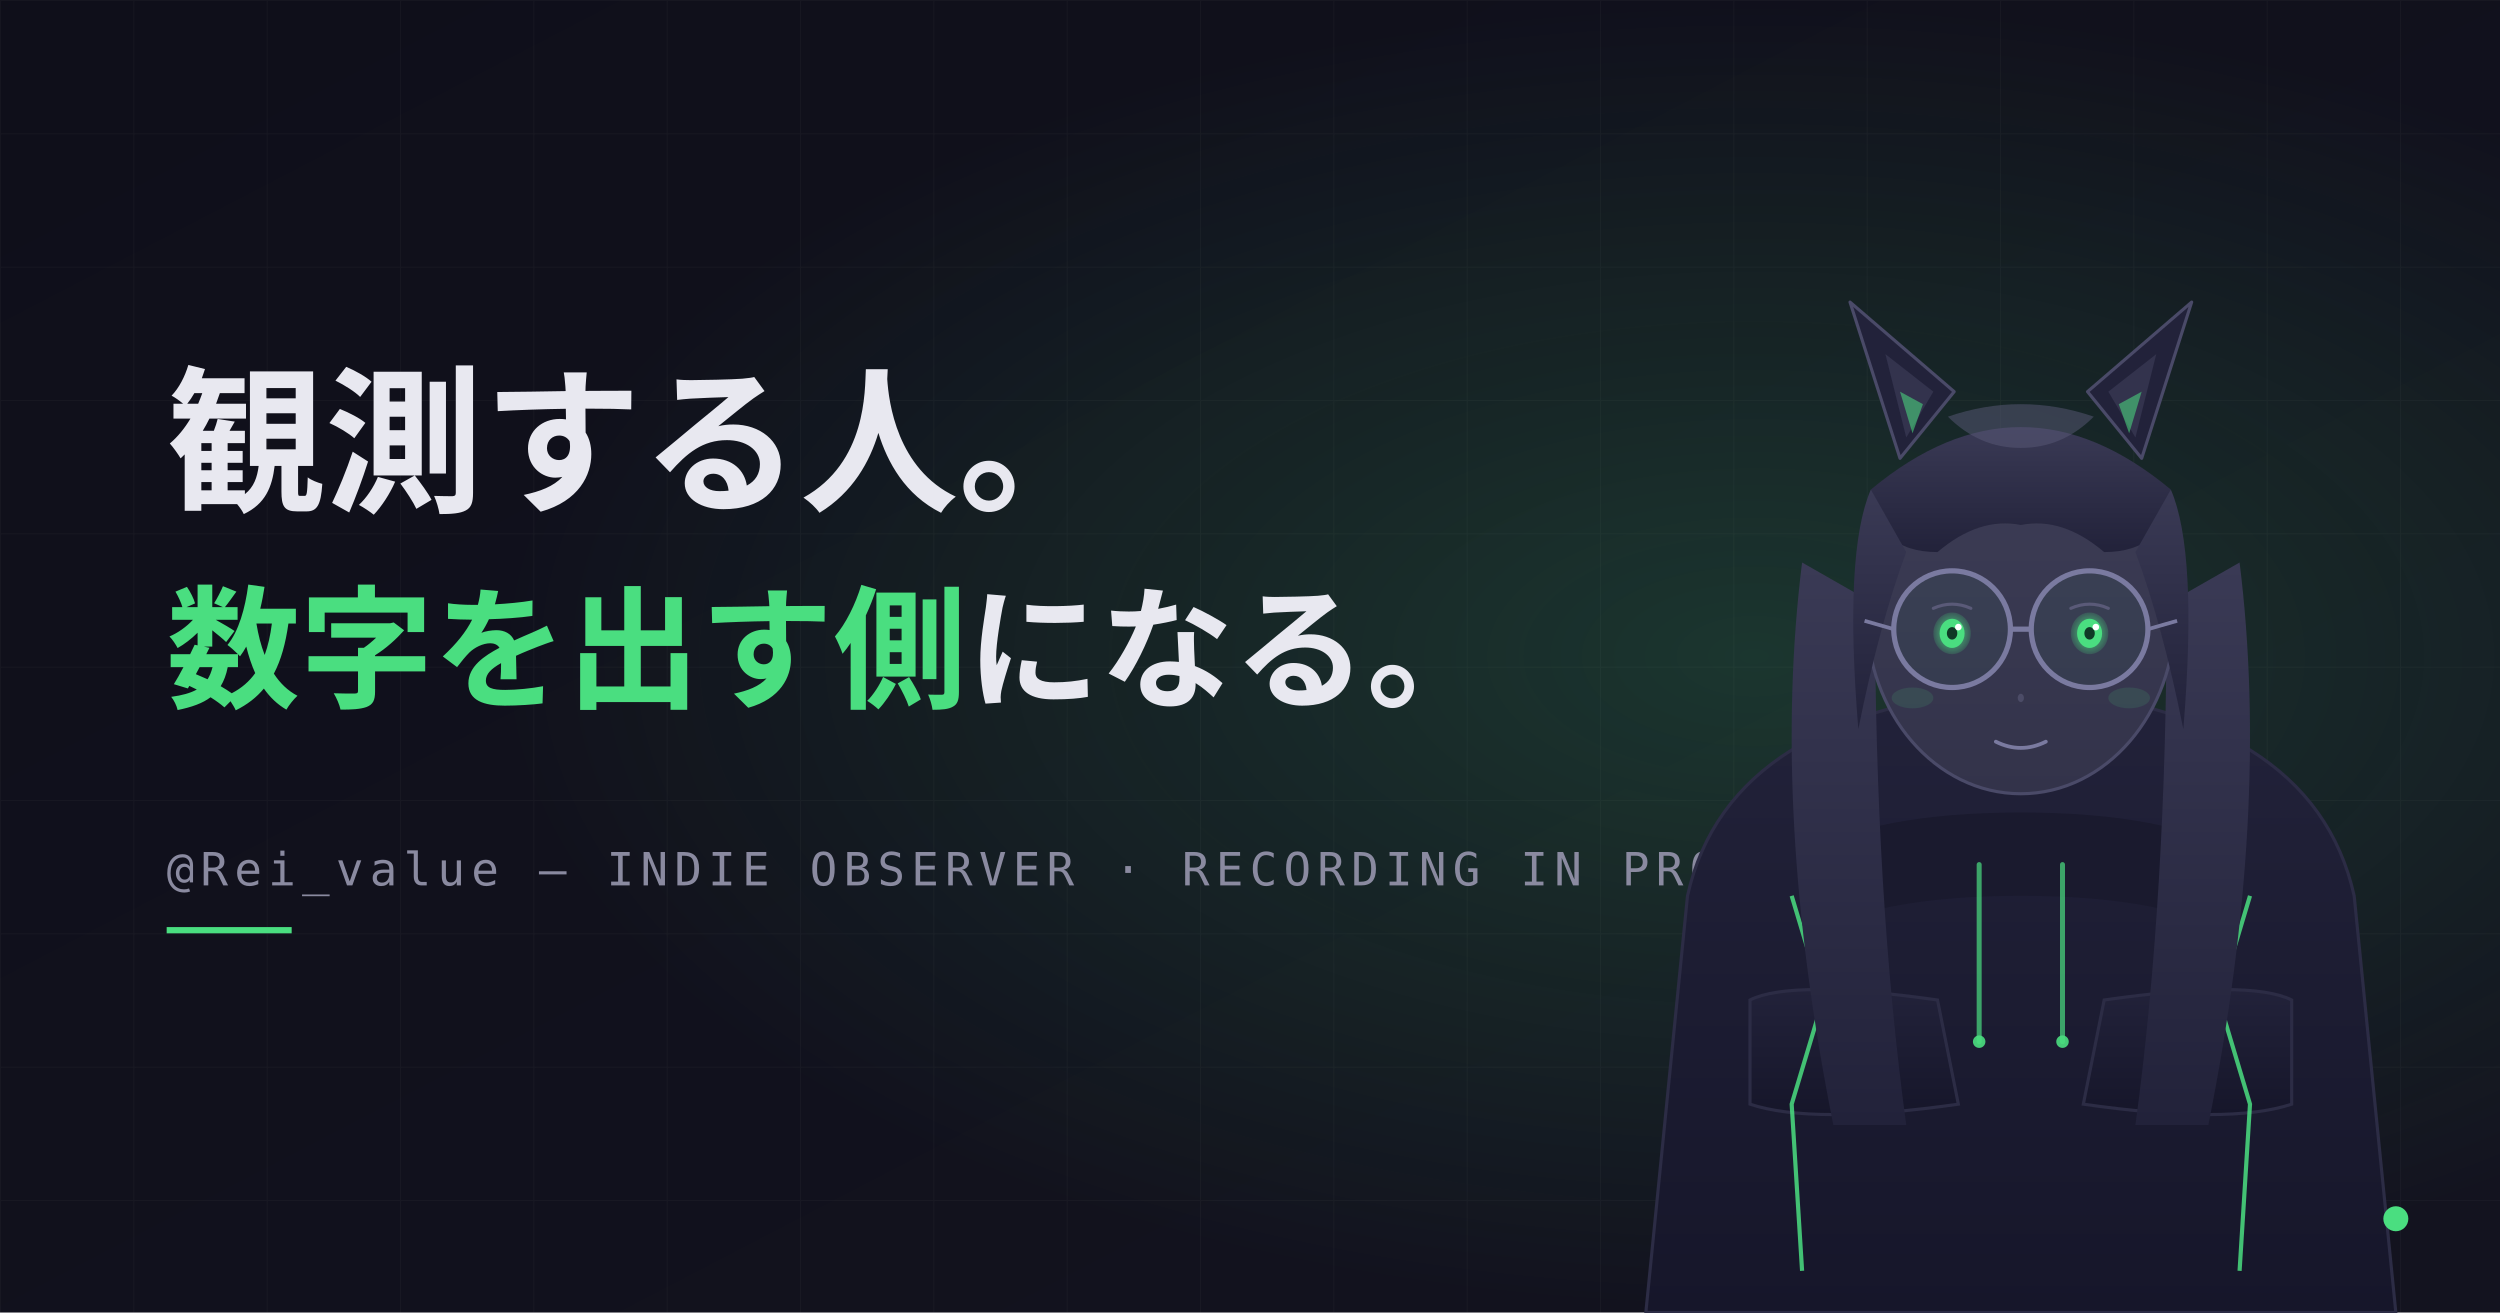
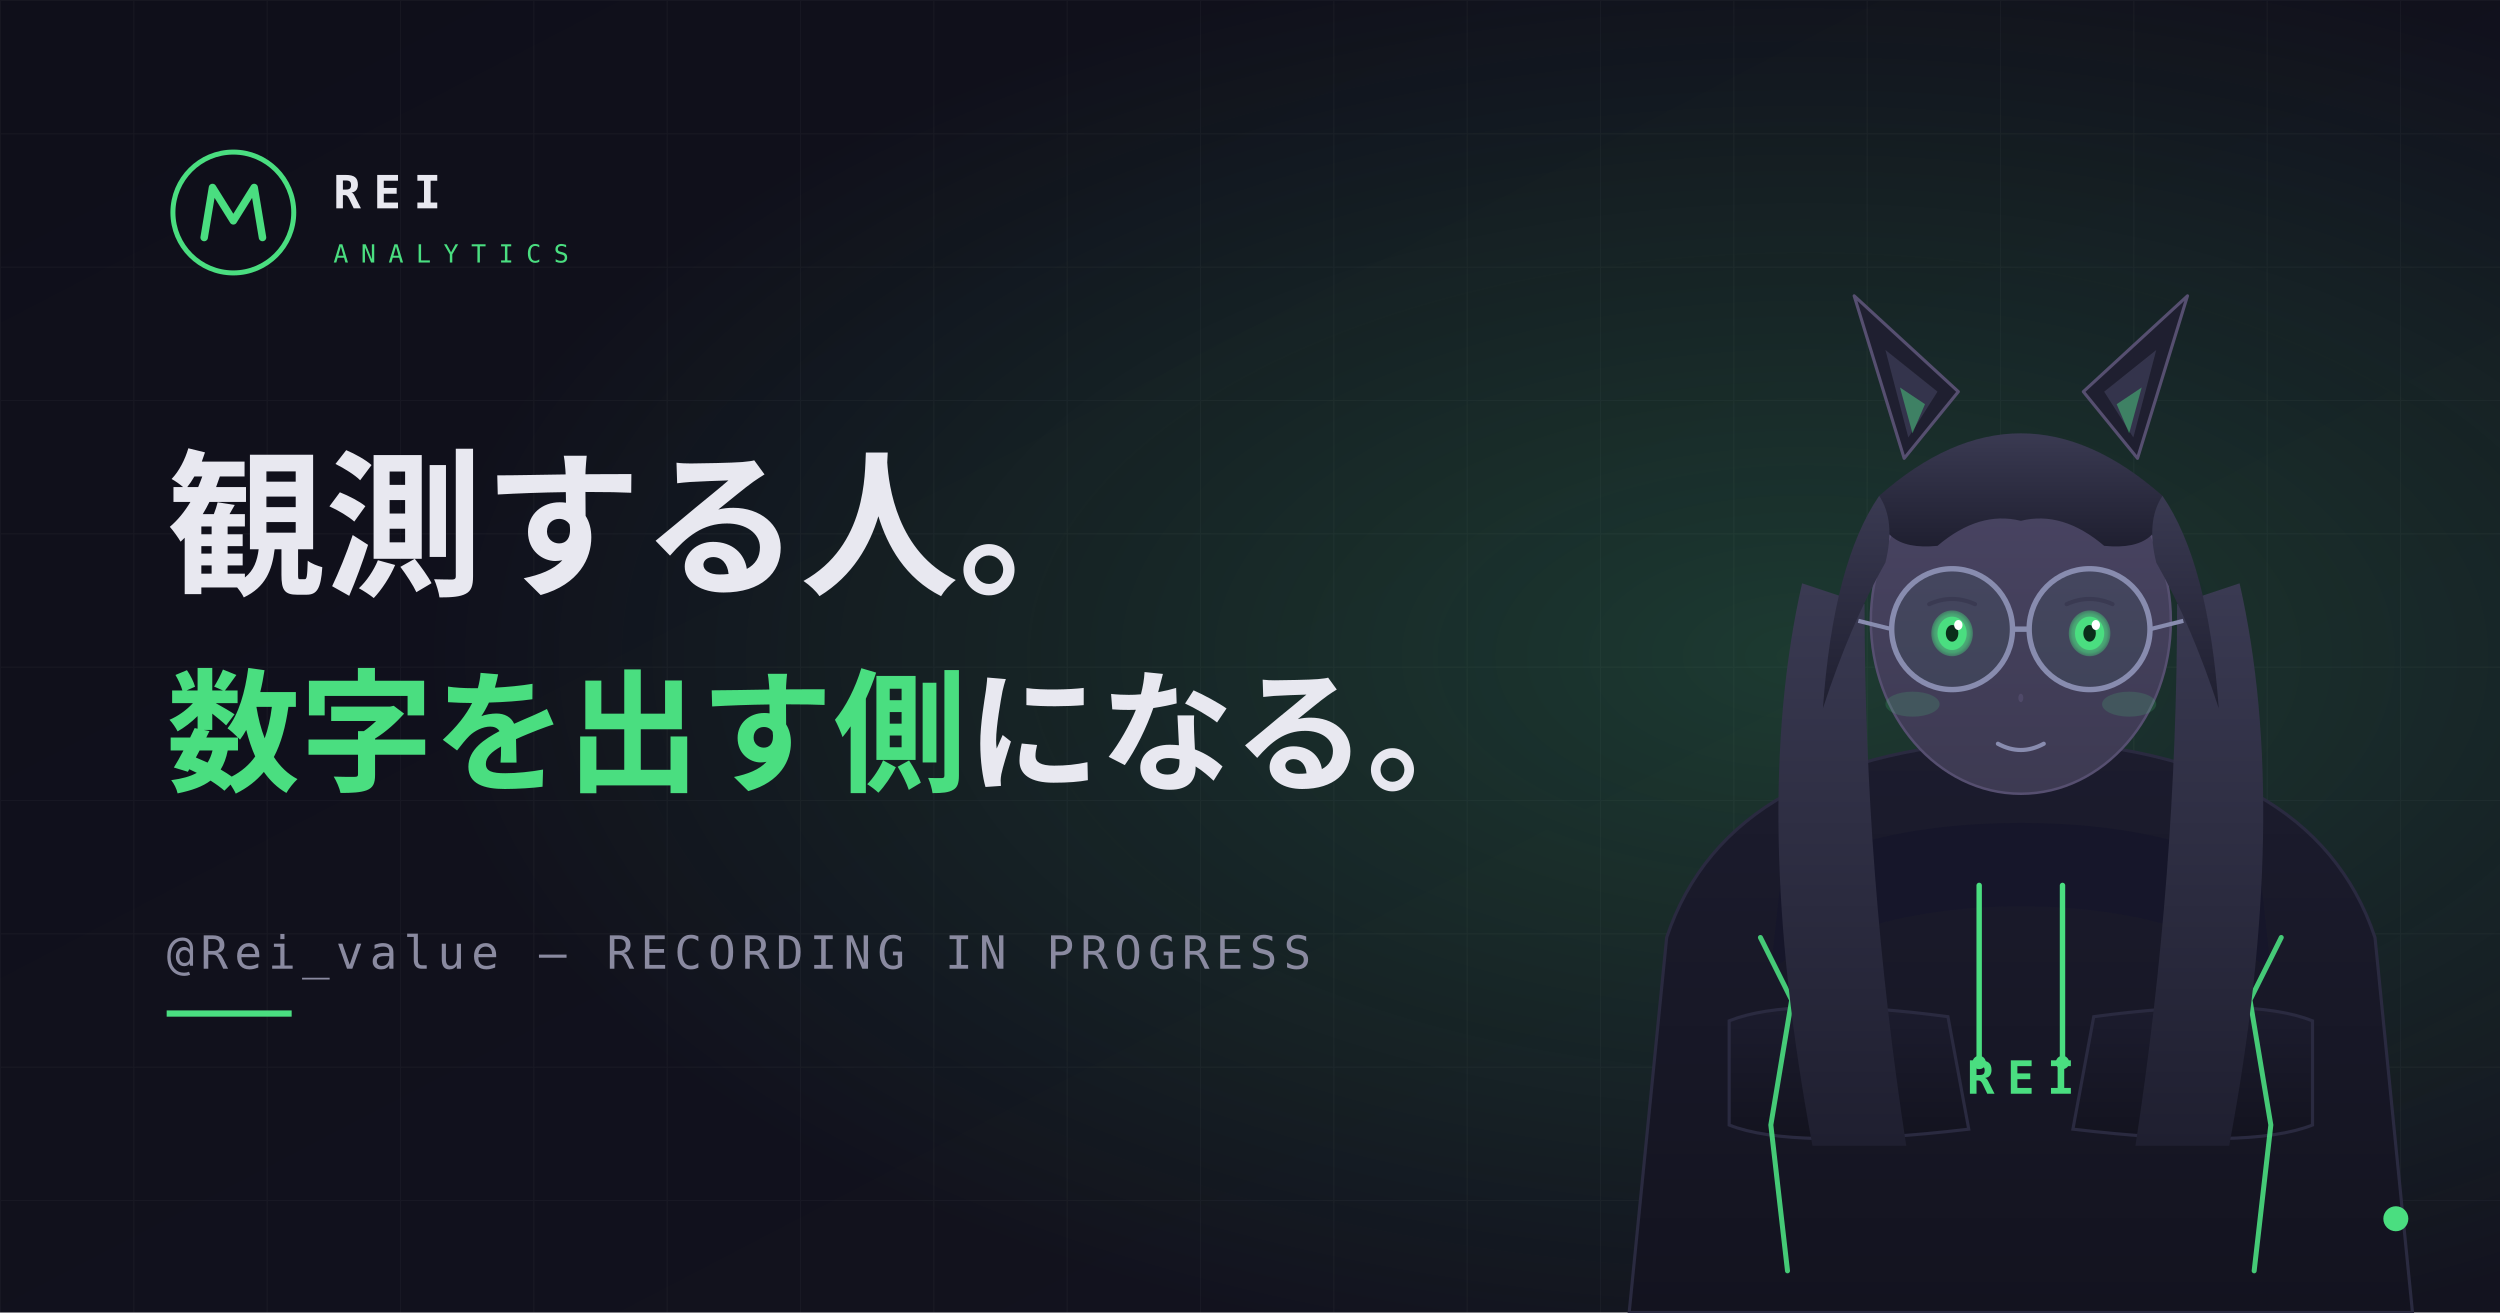
<svg xmlns="http://www.w3.org/2000/svg" viewBox="0 0 1200 630" width="1200" height="630">
  <defs>
    <linearGradient id="bg" x1="0" y1="0" x2="1" y2="1">
      <stop offset="0" stop-color="#0f0f1a" />
      <stop offset="1" stop-color="#13131f" />
    </linearGradient>
-     <radialGradient id="glow" cx="0.7" cy="0.5" r="0.5">
-       <stop offset="0" stop-color="#4ade80" stop-opacity="0.18" />
+     <radialGradient id="glow" cx="0.72" cy="0.5" r="0.55">
+       <stop offset="0" stop-color="#4ade80" stop-opacity="0.20" />
      <stop offset="1" stop-color="#4ade80" stop-opacity="0" />
    </radialGradient>
    <pattern id="gridOg" x="0" y="0" width="64" height="64" patternUnits="userSpaceOnUse">
-       <path d="M 64 0 L 0 0 0 64" stroke="rgba(255,255,255,0.03)" stroke-width="1" fill="none" />
+       <path d="M 64 0 L 0 0 0 64" stroke="rgba(255,255,255,0.035)" stroke-width="1" fill="none" />
    </pattern>
-     <linearGradient id="hairGradOg" x1="0" y1="0" x2="0" y2="1">
-       <stop offset="0" stop-color="#3a3a55" />
-       <stop offset="1" stop-color="#22223a" />
+     <linearGradient id="hairOg" x1="0" y1="0" x2="0" y2="1">
+       <stop offset="0" stop-color="#3a3a52" />
+       <stop offset="1" stop-color="#1f1f30" />
    </linearGradient>
-     <linearGradient id="hoodGradOg" x1="0" y1="0" x2="0" y2="1">
-       <stop offset="0" stop-color="#22223a" />
-       <stop offset="1" stop-color="#16162a" />
+     <linearGradient id="hoodOg" x1="0" y1="0" x2="0" y2="1">
+       <stop offset="0" stop-color="#1c1c2e" />
+       <stop offset="1" stop-color="#13131f" />
    </linearGradient>
-     <linearGradient id="faceGradOg" x1="0" y1="0" x2="0" y2="1">
-       <stop offset="0" stop-color="#3d3d56" />
-       <stop offset="1" stop-color="#33334a" />
+     <linearGradient id="faceOg" x1="0" y1="0" x2="0" y2="1">
+       <stop offset="0" stop-color="#4a4564" />
+       <stop offset="1" stop-color="#3d3a52" />
    </linearGradient>
-     <radialGradient id="eyeGlowOg" cx="0.5" cy="0.5" r="0.6">
-       <stop offset="0" stop-color="#4ade80" stop-opacity="1" />
-       <stop offset="0.6" stop-color="#4ade80" stop-opacity="0.4" />
+     <radialGradient id="eyeOg" cx="0.5" cy="0.5" r="0.6">
+       <stop offset="0" stop-color="#7df0a8" stop-opacity="1" />
+       <stop offset="0.7" stop-color="#4ade80" stop-opacity="0.6" />
      <stop offset="1" stop-color="#4ade80" stop-opacity="0" />
    </radialGradient>
  </defs>
  <rect width="1200" height="630" fill="url(#bg)" />
  <rect width="1200" height="630" fill="url(#gridOg)" />
  <rect width="1200" height="630" fill="url(#glow)" />
-   <text x="80" y="240" font-family="'Noto Serif JP', serif" font-size="76" font-weight="700" fill="#e8e8f0">観測する人。</text>
-   <text x="80" y="335" font-family="'Noto Sans JP', sans-serif" font-size="64" font-weight="900" fill="#e8e8f0">
+   <g transform="translate(80, 70)">
+     <circle cx="32" cy="32" r="29" fill="#0f0f1a" stroke="#4ade80" stroke-width="2.4" />
+     <path d="M 18 44 L 22 20 L 32 36 L 42 20 L 46 44" stroke="#4ade80" stroke-width="3.6" stroke-linecap="round" stroke-linejoin="round" fill="none" />
+     <circle cx="32" cy="36" r="1.5" fill="#4ade80" />
+   </g>
+   <text x="160" y="100" font-family="'JetBrains Mono', monospace" font-size="22" font-weight="700" fill="#e8e8f0" letter-spacing="6">REI</text>
+   <text x="160" y="126" font-family="'JetBrains Mono', monospace" font-size="12" font-weight="500" fill="#4ade80" letter-spacing="6">ANALYTICS</text>
+   <text x="80" y="280" font-family="'Noto Serif JP', serif" font-size="76" font-weight="700" fill="#e8e8f0">観測する人。</text>
+   <text x="80" y="375" font-family="'Noto Sans JP', sans-serif" font-size="64" font-weight="900" fill="#e8e8f0">
    <tspan fill="#4ade80">数字を出す側</tspan>になる。
  </text>
-   <text x="80" y="425" font-family="'JetBrains Mono', monospace" font-size="22" fill="#8a8aa0" letter-spacing="3">
-     @Rei_value — INDIE OBSERVER · RECORDING IN PROGRESS
+   <text x="80" y="465" font-family="'JetBrains Mono', monospace" font-size="22" fill="#8a8aa0" letter-spacing="3">
+     @Rei_value — RECORDING IN PROGRESS
  </text>
-   <rect x="80" y="445" width="60" height="3" fill="#4ade80" />
+   <rect x="80" y="485" width="60" height="3" fill="#4ade80" />
  <g transform="translate(770, 70) scale(1.0)">
-     <path d="M 40 360 Q 60 270 200 260 Q 340 270 360 360 L 380 560 L 20 560 Z" fill="url(#hoodGradOg)" stroke="#2c2c45" stroke-width="1.5" />
-     <path d="M 95 340 Q 130 320 200 320 Q 270 320 305 340 L 305 380 Q 270 360 200 360 Q 130 360 95 380 Z" fill="#1a1a2e" />
-     <path d="M 70 410 Q 90 400 160 410 L 170 460 Q 100 470 70 460 Z" fill="url(#hoodGradOg)" stroke="#2c2c45" stroke-width="1.5" />
-     <path d="M 330 410 Q 310 400 240 410 L 230 460 Q 300 470 330 460 Z" fill="url(#hoodGradOg)" stroke="#2c2c45" stroke-width="1.5" />
-     <path d="M 90 360 L 105 410 L 90 460 L 95 540" stroke="#4ade80" stroke-width="2" opacity="0.85" fill="none" />
-     <path d="M 310 360 L 295 410 L 310 460 L 305 540" stroke="#4ade80" stroke-width="2" opacity="0.85" fill="none" />
-     <line x1="180" y1="345" x2="180" y2="430" stroke="#4ade80" stroke-width="2.4" stroke-linecap="round" opacity="0.7" />
-     <line x1="220" y1="345" x2="220" y2="430" stroke="#4ade80" stroke-width="2.4" stroke-linecap="round" opacity="0.7" />
-     <circle cx="180" cy="430" r="3" fill="#4ade80" opacity="0.9" />
-     <circle cx="220" cy="430" r="3" fill="#4ade80" opacity="0.9" />
-     <path d="M 95 200 Q 80 320 110 470 L 145 470 Q 130 360 130 220 Z" fill="url(#hairGradOg)" />
-     <path d="M 305 200 Q 320 320 290 470 L 255 470 Q 270 360 270 220 Z" fill="url(#hairGradOg)" />
-     <ellipse cx="200" cy="225" rx="74" ry="86" fill="url(#faceGradOg)" stroke="#4a4a68" stroke-width="1.5" />
-     <path d="M 128 165 Q 200 105 272 165 Q 270 195 240 195 Q 220 178 200 182 Q 180 178 160 195 Q 130 195 128 165 Z" fill="url(#hairGradOg)" />
-     <path d="M 128 165 Q 115 195 122 280 Q 132 230 145 195 Z" fill="url(#hairGradOg)" />
-     <path d="M 272 165 Q 285 195 278 280 Q 268 230 255 195 Z" fill="url(#hairGradOg)" />
-     <path d="M 165 130 Q 200 118 235 130 Q 220 145 200 145 Q 180 145 165 130 Z" fill="#5a5a78" opacity="0.5" />
-     <polygon points="118,75 142,150 168,118" fill="#22223a" stroke="#4a4a68" stroke-width="1.5" stroke-linejoin="round" />
-     <polygon points="135,100 145,140 158,118" fill="#3a3a55" opacity="0.7" />
-     <polygon points="142,118 148,138 153,124" fill="#4ade80" opacity="0.55" />
-     <polygon points="282,75 258,150 232,118" fill="#22223a" stroke="#4a4a68" stroke-width="1.5" stroke-linejoin="round" />
-     <polygon points="265,100 255,140 242,118" fill="#3a3a55" opacity="0.7" />
-     <polygon points="258,118 252,138 247,124" fill="#4ade80" opacity="0.55" />
-     <circle cx="167" cy="232" r="28" stroke="#7a7aa0" stroke-width="2.5" fill="rgba(74,222,128,0.04)" />
-     <circle cx="233" cy="232" r="28" stroke="#7a7aa0" stroke-width="2.5" fill="rgba(74,222,128,0.04)" />
-     <line x1="195" y1="232" x2="205" y2="232" stroke="#7a7aa0" stroke-width="2.5" />
-     <line x1="139" y1="232" x2="125" y2="228" stroke="#7a7aa0" stroke-width="1.8" />
-     <line x1="261" y1="232" x2="275" y2="228" stroke="#7a7aa0" stroke-width="1.8" />
-     <ellipse cx="167" cy="234" rx="9" ry="10" fill="url(#eyeGlowOg)" />
-     <ellipse cx="233" cy="234" rx="9" ry="10" fill="url(#eyeGlowOg)" />
-     <ellipse cx="167" cy="234" rx="6" ry="7" fill="#4ade80" />
-     <ellipse cx="233" cy="234" rx="6" ry="7" fill="#4ade80" />
-     <ellipse cx="167" cy="234" rx="2.5" ry="3" fill="#0f3a26" />
-     <ellipse cx="233" cy="234" rx="2.5" ry="3" fill="#0f3a26" />
-     <circle cx="170" cy="231" r="1.6" fill="#ffffff" />
-     <circle cx="236" cy="231" r="1.6" fill="#ffffff" />
-     <path d="M 158 222 Q 167 218 176 222" stroke="#5a5a78" stroke-width="1.5" fill="none" stroke-linecap="round" />
-     <path d="M 224 222 Q 233 218 242 222" stroke="#5a5a78" stroke-width="1.5" fill="none" stroke-linecap="round" />
-     <ellipse cx="200" cy="265" rx="1.5" ry="2" fill="#5a5a78" opacity="0.6" />
-     <path d="M 188 286 Q 200 292 212 286" stroke="#7a7aa0" stroke-width="1.8" fill="none" stroke-linecap="round" />
-     <ellipse cx="148" cy="265" rx="10" ry="5" fill="#4ade80" opacity="0.12" />
-     <ellipse cx="252" cy="265" rx="10" ry="5" fill="#4ade80" opacity="0.12" />
+     <path d="M 30 380 Q 60 290 200 285 Q 340 290 370 380 L 388 560 L 12 560 Z" fill="url(#hoodOg)" stroke="#2a2a40" stroke-width="1.5" />
+     <path d="M 85 350 Q 130 325 200 325 Q 270 325 315 350 L 320 395 Q 270 365 200 365 Q 130 365 80 395 Z" fill="#16162a" />
+     <path d="M 60 420 Q 90 408 165 418 L 175 472 Q 90 482 60 470 Z" fill="url(#hoodOg)" stroke="#2a2a40" stroke-width="1.5" />
+     <path d="M 340 420 Q 310 408 235 418 L 225 472 Q 310 482 340 470 Z" fill="url(#hoodOg)" stroke="#2a2a40" stroke-width="1.5" />
+     <path d="M 75 380 L 90 410 L 80 470 L 88 540" stroke="#4ade80" stroke-width="2.4" opacity="0.9" fill="none" stroke-linecap="round" />
+     <path d="M 325 380 L 310 410 L 320 470 L 312 540" stroke="#4ade80" stroke-width="2.4" opacity="0.9" fill="none" stroke-linecap="round" />
+     <circle cx="115" cy="450" r="14" fill="#0f0f1a" stroke="#4ade80" stroke-width="1.4" />
+     <path d="M 107 458 L 110 442 L 115 452 L 120 442 L 123 458" stroke="#4ade80" stroke-width="1.4" stroke-linecap="round" stroke-linejoin="round" fill="none" />
+     <text x="200" y="455" text-anchor="middle" font-family="'JetBrains Mono', monospace" font-weight="700" font-size="22" letter-spacing="6" fill="#4ade80">REI</text>
+     <line x1="180" y1="355" x2="180" y2="440" stroke="#4ade80" stroke-width="2.6" stroke-linecap="round" />
+     <line x1="220" y1="355" x2="220" y2="440" stroke="#4ade80" stroke-width="2.6" stroke-linecap="round" />
+     <circle cx="180" cy="440" r="3.2" fill="#4ade80" />
+     <circle cx="220" cy="440" r="3.2" fill="#4ade80" />
+     <path d="M 95 210 Q 70 320 100 480 L 145 480 Q 125 350 125 220 Z" fill="url(#hairOg)" />
+     <path d="M 305 210 Q 330 320 300 480 L 255 480 Q 275 350 275 220 Z" fill="url(#hairOg)" />
+     <ellipse cx="200" cy="228" rx="72" ry="83" fill="url(#faceOg)" stroke="#564f70" stroke-width="1.2" />
+     <path d="M 132 168 Q 200 108 268 168 Q 270 195 240 192 Q 220 175 200 180 Q 180 175 160 192 Q 130 195 132 168 Z" fill="url(#hairOg)" />
+     <path d="M 132 168 Q 110 200 105 270 Q 118 230 135 200 Q 140 180 132 168 Z" fill="url(#hairOg)" />
+     <path d="M 268 168 Q 290 200 295 270 Q 282 230 265 200 Q 260 180 268 168 Z" fill="url(#hairOg)" />
+     <polygon points="120,72 144,150 170,118" fill="#1f1f30" stroke="#564f70" stroke-width="1.5" stroke-linejoin="round" />
+     <polygon points="135,98 146,140 160,118" fill="#3a3a52" opacity="0.8" />
+     <polygon points="142,116 148,138 154,124" fill="#4ade80" opacity="0.45" />
+     <polygon points="280,72 256,150 230,118" fill="#1f1f30" stroke="#564f70" stroke-width="1.5" stroke-linejoin="round" />
+     <polygon points="265,98 254,140 240,118" fill="#3a3a52" opacity="0.8" />
+     <polygon points="258,116 252,138 246,124" fill="#4ade80" opacity="0.45" />
+     <circle cx="167" cy="232" r="29" stroke="#888caf" stroke-width="2.6" fill="rgba(74,222,128,0.04)" />
+     <circle cx="233" cy="232" r="29" stroke="#888caf" stroke-width="2.6" fill="rgba(74,222,128,0.04)" />
+     <line x1="196" y1="232" x2="204" y2="232" stroke="#888caf" stroke-width="2.6" />
+     <line x1="138" y1="232" x2="122" y2="228" stroke="#888caf" stroke-width="2" />
+     <line x1="262" y1="232" x2="278" y2="228" stroke="#888caf" stroke-width="2" />
+     <ellipse cx="167" cy="234" rx="10" ry="11" fill="url(#eyeOg)" />
+     <ellipse cx="233" cy="234" rx="10" ry="11" fill="url(#eyeOg)" />
+     <ellipse cx="167" cy="234" rx="7" ry="8" fill="#4ade80" />
+     <ellipse cx="233" cy="234" rx="7" ry="8" fill="#4ade80" />
+     <ellipse cx="167" cy="234" rx="3" ry="4" fill="#0a2e1a" />
+     <ellipse cx="233" cy="234" rx="3" ry="4" fill="#0a2e1a" />
+     <ellipse cx="170" cy="230" rx="2" ry="2.4" fill="#ffffff" />
+     <ellipse cx="236" cy="230" rx="2" ry="2.4" fill="#ffffff" />
+     <path d="M 156 220 Q 167 215 178 220" stroke="#3a3a52" stroke-width="2" fill="none" stroke-linecap="round" />
+     <path d="M 222 220 Q 233 215 244 220" stroke="#3a3a52" stroke-width="2" fill="none" stroke-linecap="round" />
+     <ellipse cx="148" cy="268" rx="13" ry="6" fill="#4ade80" opacity="0.16" />
+     <ellipse cx="252" cy="268" rx="13" ry="6" fill="#4ade80" opacity="0.16" />
+     <ellipse cx="200" cy="265" rx="1.2" ry="2" fill="#564f70" opacity="0.7" />
+     <path d="M 189 287 Q 200 293 211 287" stroke="#888caf" stroke-width="2" fill="none" stroke-linecap="round" />
  </g>
  <circle cx="1150" cy="585" r="6" fill="#4ade80" />
</svg>
